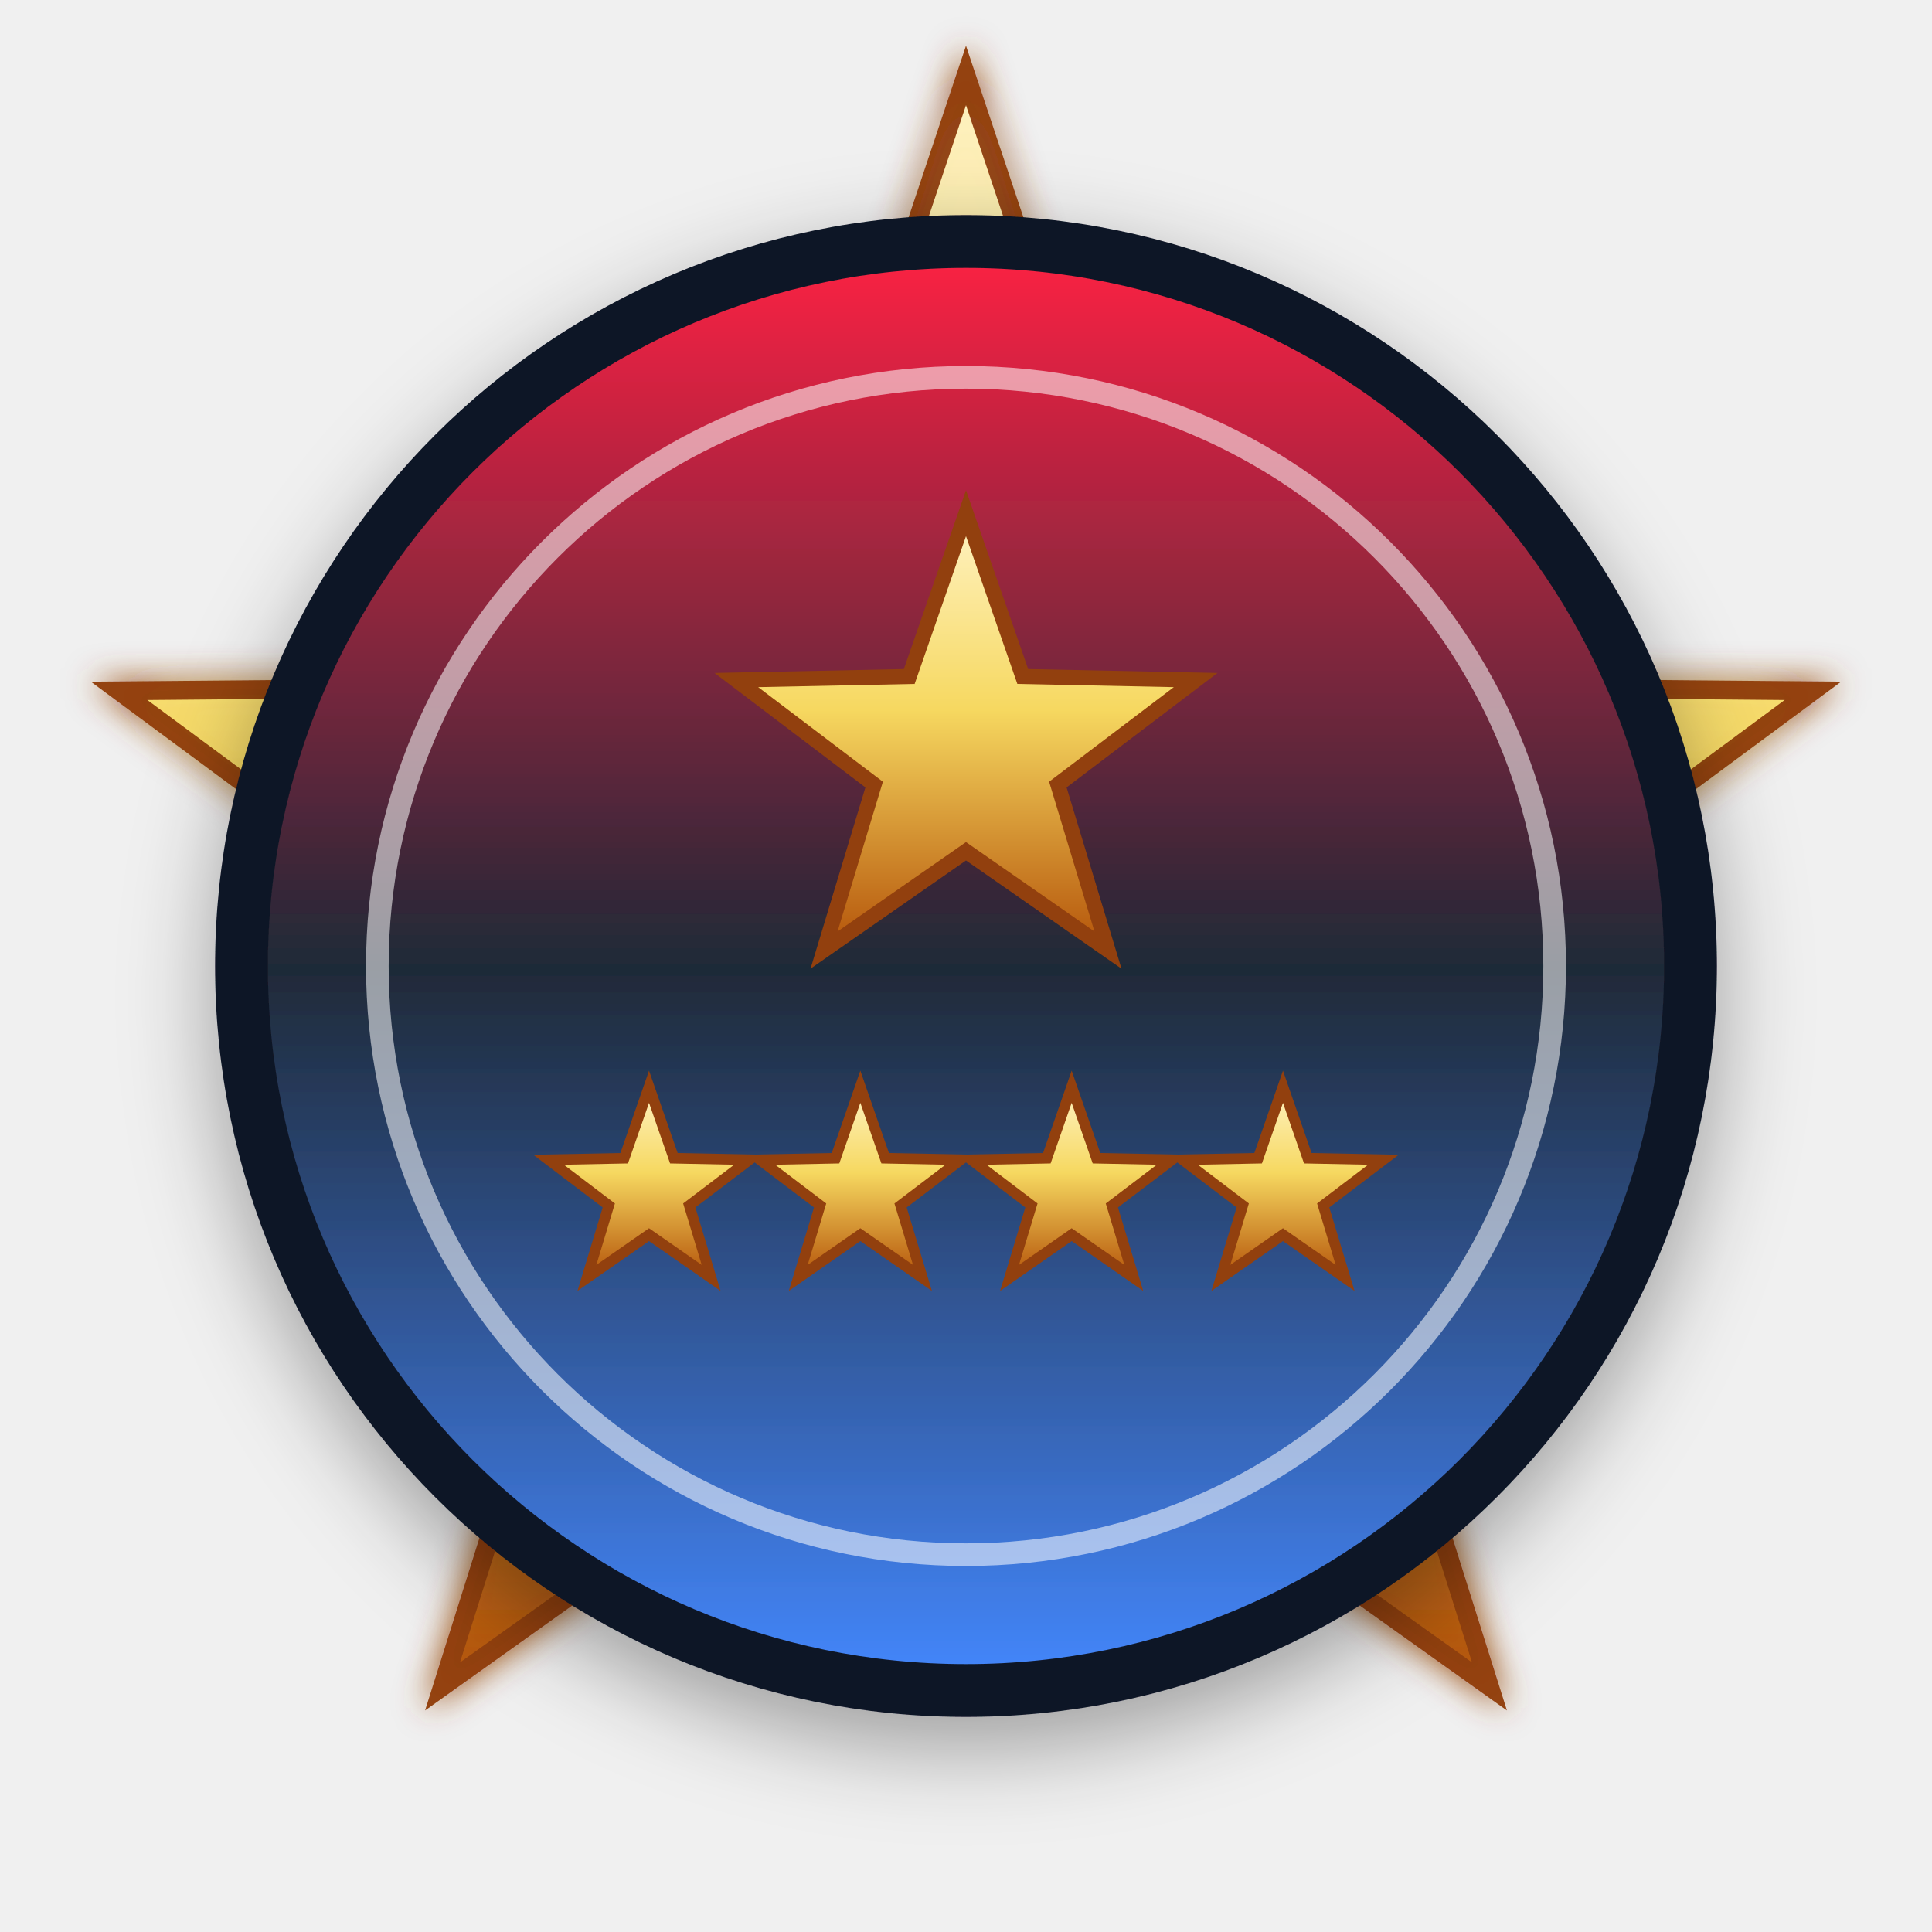
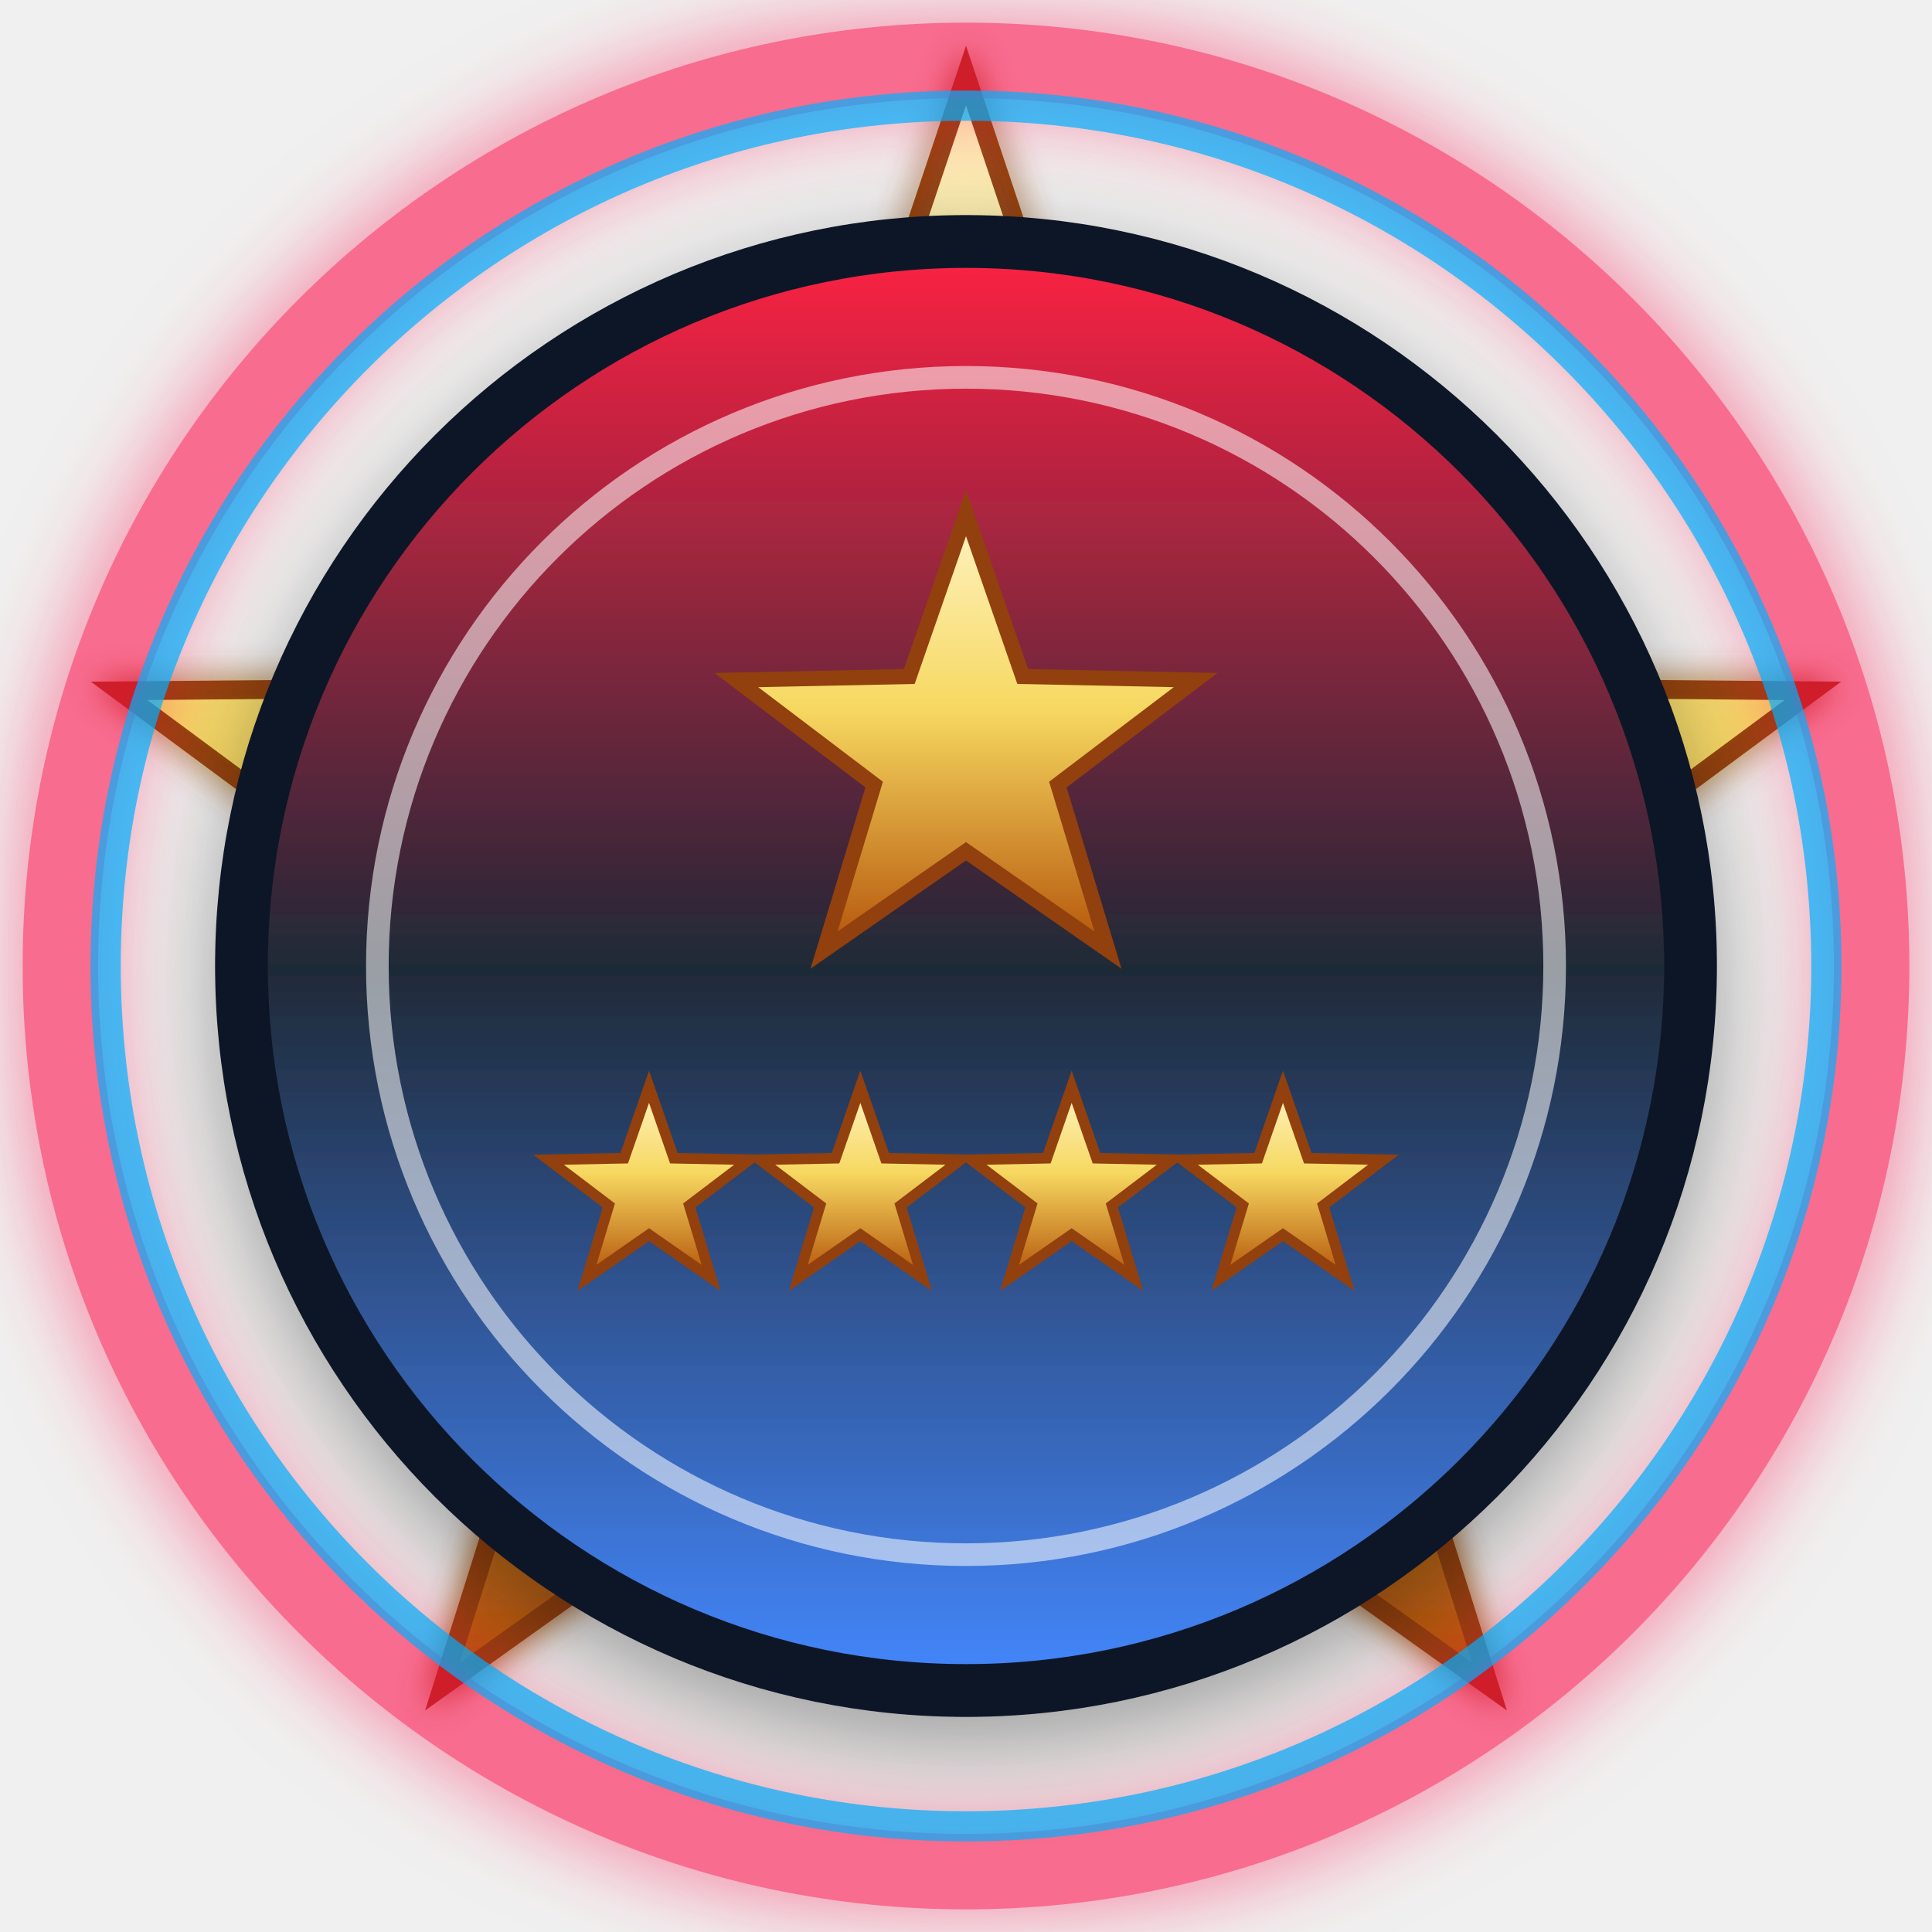
<svg xmlns="http://www.w3.org/2000/svg" width="256" height="256" viewBox="0 0 256 256" role="img" aria-label="PRO IX badge">
  <defs>
    <linearGradient id="g" x1="0" y1="0" x2="0" y2="1">
      <stop offset="0%" stop-color="#ff2244">
        <animate attributeName="stop-color" values="#ff2244;#22ff66;#4488ff;#ff2244" dur="2.8s" repeatCount="indefinite" />
      </stop>
      <stop offset="50%" stop-color="#1F2937">
        <animate attributeName="stop-color" values="#2a1020;#102a18;#101828;#2a1020" dur="2.8s" repeatCount="indefinite" />
      </stop>
      <stop offset="100%" stop-color="#4488ff">
        <animate attributeName="stop-color" values="#4488ff;#ff2244;#22ff66;#4488ff" dur="2.8s" repeatCount="indefinite" />
      </stop>
    </linearGradient>
+     <filter id="rainbowGlow" x="-60%" y="-60%" width="220%" height="220%">
+       <feGaussianBlur stdDeviation="6" result="blur" />
+       <feMerge>
+         <feMergeNode in="blur" />
+         <feMergeNode in="SourceGraphic" />
+       </feMerge>
+     </filter>
    <linearGradient id="starMetal" x1="0" y1="0" x2="0" y2="1">
      <stop offset="0%" stop-color="#FFF3C4" />
      <stop offset="45%" stop-color="#F6D860" />
      <stop offset="100%" stop-color="#B45309" />
    </linearGradient>
    <filter id="starGlow" x="-30%" y="-30%" width="160%" height="160%">
      <feGaussianBlur stdDeviation="2.2" result="b" />
      <feMerge>
        <feMergeNode in="b" />
        <feMergeNode in="SourceGraphic" />
      </feMerge>
    </filter>
    <linearGradient id="innerStarMetal" x1="0" y1="0" x2="0" y2="1">
      <stop offset="0%" stop-color="#FFF3C4" />
      <stop offset="45%" stop-color="#F6D860" />
      <stop offset="100%" stop-color="#B45309" />
    </linearGradient>
    <filter id="shadow" x="-40%" y="-40%" width="180%" height="180%">
      <feDropShadow dx="0" dy="4" stdDeviation="6" flood-opacity="0.35" />
    </filter>
  </defs>
  <rect width="256" height="256" fill="none" />
  <g filter="url(#starGlow)">
    <g>
      <animateTransform attributeName="transform" type="rotate" values="0 128 128;360 128 128" dur="10s" repeatCount="indefinite" />
      <polygon points="128.00,10.00 155.04,90.79 240.22,91.54 171.75,142.21 197.36,223.46 128.00,174.00 58.64,223.46 84.25,142.21 15.78,91.54 100.96,90.79" fill="url(#starMetal)" stroke="#92400E" stroke-width="2.5" opacity="0.98" />
    </g>
  </g>
+   <circle cx="128" cy="128" r="120" fill="none" stroke="#ff0040" stroke-width="10" opacity="0.55" filter="url(#rainbowGlow)">
+     <animate attributeName="stroke" values="#ff0040;#ff8c00;#ffee00;#00c853;#00b0ff;#7c4dff;#ff0040" dur="3.2s" repeatCount="indefinite" />
+     <animate attributeName="opacity" values="0.35;0.9;0.35" dur="1.1s" repeatCount="indefinite" />
+   </circle>
+   <circle cx="128" cy="128" r="114" fill="none" stroke="#00b0ff" stroke-width="4" opacity="0.7">
+     <animate attributeName="stroke" values="#00b0ff;#7c4dff;#ff0040;#ff8c00;#ffee00;#00c853;#00b0ff" dur="3.2s" repeatCount="indefinite" />
+   </circle>
  <g filter="url(#shadow)">
    <circle cx="128" cy="128" r="96" fill="url(#g)" stroke="#111827" stroke-width="7" />
    <circle cx="128" cy="128" r="78" fill="none" stroke="#FFFFFF" stroke-width="3" opacity="0.55">
      <animate attributeName="stroke" values="#ff6680;#66ff99;#88bbff;#ff6680" dur="2.8s" repeatCount="indefinite" />
    </circle>
  </g>
  <g>
    <polygon points="128.00,68.00 135.52,89.64 158.43,90.11 140.17,103.96 146.81,125.89 128.00,112.80 109.19,125.89 115.83,103.96 97.57,90.11 120.48,89.64" fill="url(#innerStarMetal)" stroke="#92400E" stroke-width="2" />
    <polygon points="86.00,144.00 89.29,153.47 99.31,153.67 91.33,159.73 94.23,169.33 86.00,163.60 77.77,169.33 80.67,159.73 72.69,153.67 82.71,153.47" fill="url(#innerStarMetal)" stroke="#92400E" stroke-width="1.4" />
    <polygon points="114.00,144.00 117.29,153.47 127.31,153.67 119.33,159.73 122.23,169.33 114.00,163.60 105.77,169.33 108.67,159.73 100.69,153.67 110.71,153.47" fill="url(#innerStarMetal)" stroke="#92400E" stroke-width="1.4" />
    <polygon points="142.00,144.00 145.29,153.47 155.31,153.67 147.33,159.73 150.23,169.33 142.00,163.60 133.77,169.33 136.67,159.73 128.69,153.67 138.71,153.47" fill="url(#innerStarMetal)" stroke="#92400E" stroke-width="1.4" />
    <polygon points="170.00,144.00 173.29,153.47 183.31,153.67 175.33,159.73 178.23,169.33 170.00,163.60 161.77,169.33 164.67,159.73 156.69,153.67 166.71,153.47" fill="url(#innerStarMetal)" stroke="#92400E" stroke-width="1.4" />
  </g>
</svg>
